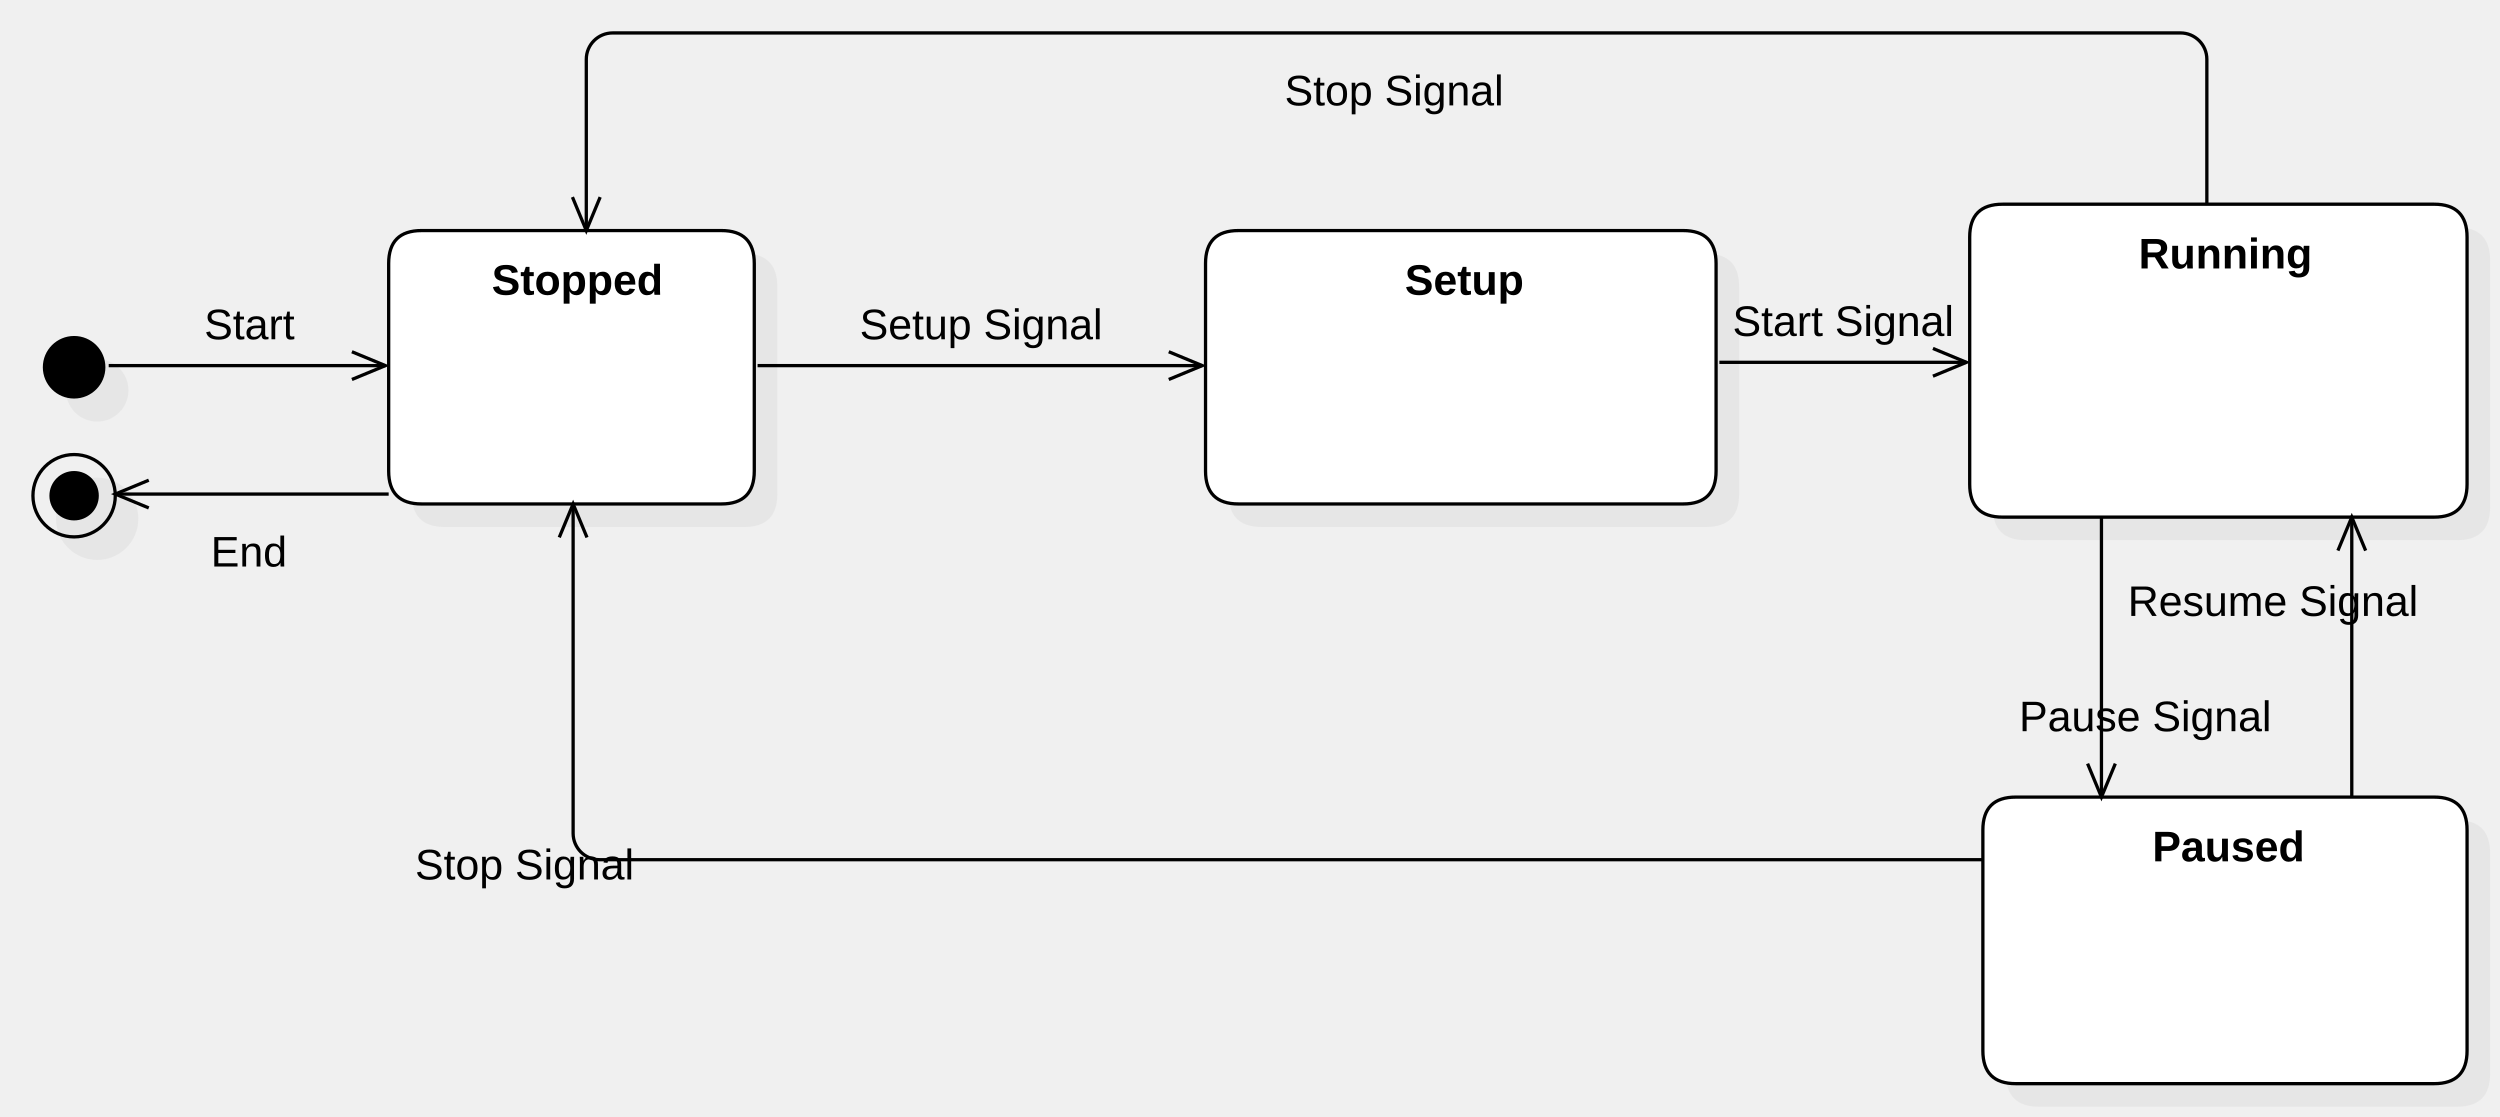
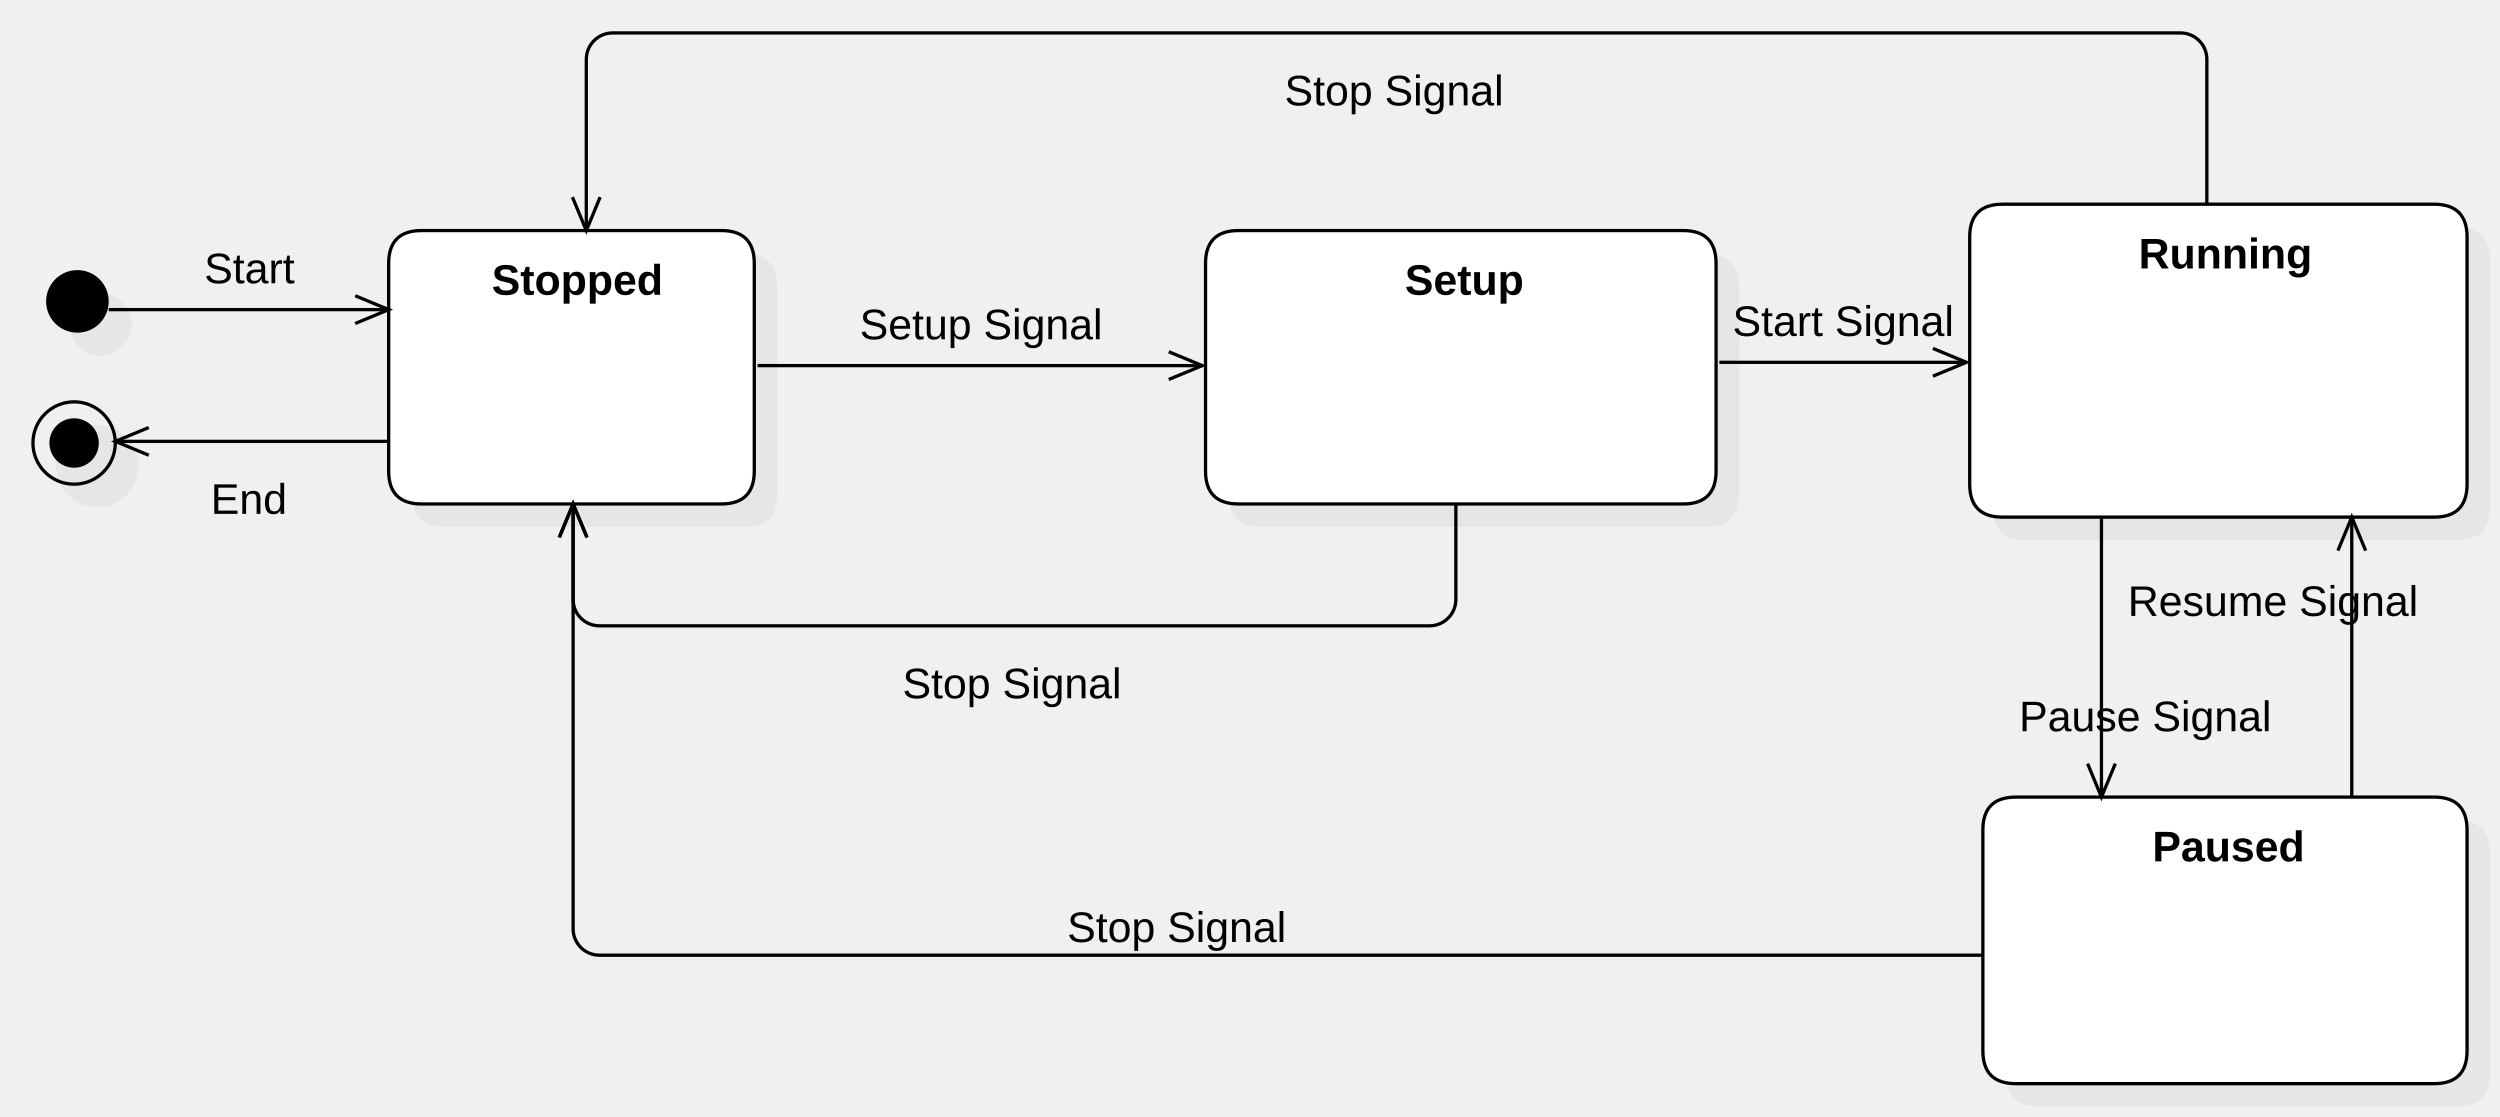
<svg xmlns="http://www.w3.org/2000/svg" version="1.1" width="759" height="339">
  <defs />
  <g>
    <g transform="translate(-30,-118) scale(1,1)">
      <path fill="#C0C0C0" stroke="none" d="M 165 195 L 256 195 Q 266 195 266 205 L 266 268 Q 266 278 256 278 L 165 278 Q 155 278 155 268 L 155 205 Q 155 195 165 195 Z" opacity="0.2" />
    </g>
    <g transform="translate(-30,-118) scale(1,1)">
      <path fill="#ffffff" stroke="none" d="M 158 188 L 249 188 Q 259 188 259 198 L 259 261 Q 259 271 249 271 L 158 271 Q 148 271 148 261 L 148 198 Q 148 188 158 188 Z" />
    </g>
    <g transform="translate(-30,-118) scale(1,1)">
      <path fill="none" stroke="#000000" d="M 158 188 L 249 188 Q 259 188 259 198 L 259 261 Q 259 271 249 271 L 158 271 Q 148 271 148 261 L 148 198 Q 148 188 158 188 Z" stroke-miterlimit="10" />
    </g>
    <g transform="translate(-30,-118) scale(1,1)">
      <g>
        <path fill="none" stroke="none" />
        <text fill="#000000" stroke="none" font-family="Arial" font-size="13px" font-style="normal" font-weight="bold" text-decoration="none" x="179.284" y="207.5">Stopped</text>
      </g>
    </g>
    <g transform="translate(-30,-118) scale(1,1)">
-       <path fill="#C0C0C0" stroke="none" d="M 50 236.5 C 50 231.253 54.253 227 59.5 227 C 64.747 227 69 231.253 69 236.5 C 69 241.747 64.747 246 59.5 246 C 54.253 246 50 241.747 50 236.5 Z" opacity="0.2" />
+       <path fill="#C0C0C0" stroke="none" d="M 51 216.5 C 51 211.253 55.253 207 60.5 207 C 65.747 207 70 211.253 70 216.5 C 70 221.747 65.747 226 60.5 226 C 55.253 226 51 221.747 51 216.5 Z" opacity="0.2" />
    </g>
    <g transform="translate(-30,-118) scale(1,1)">
-       <path fill="#000000" stroke="none" d="M 43 229.5 C 43 224.253 47.253 220 52.5 220 C 57.747 220 62 224.253 62 229.5 C 62 234.747 57.747 239 52.5 239 C 47.253 239 43 234.747 43 229.5 Z" />
+       <path fill="#000000" stroke="none" d="M 44 209.5 C 44 204.253 48.253 200 53.5 200 C 58.747 200 63 204.253 63 209.5 C 63 214.747 58.747 219 53.5 219 C 48.253 219 44 214.747 44 209.5 Z" />
    </g>
    <g transform="translate(-30,-118) scale(1,1)">
-       <path fill="none" stroke="#000000" d="M 63 229 L 147 229" stroke-miterlimit="10" />
+       <path fill="none" stroke="#000000" d="M 63 212 L 148 212" stroke-miterlimit="10" />
    </g>
    <g transform="translate(-30,-118) scale(1,1)">
-       <path fill="none" stroke="#000000" d="M 136.837 233.21 L 147 229 L 136.837 224.79" stroke-miterlimit="10" />
+       <path fill="none" stroke="#000000" d="M 137.837 216.21 L 148 212 L 137.837 207.79" stroke-miterlimit="10" />
    </g>
    <g transform="translate(-30,-118) scale(1,1)">
      <g>
        <path fill="none" stroke="none" />
-         <text fill="#000000" stroke="none" font-family="Arial" font-size="13px" font-style="normal" font-weight="normal" text-decoration="none" x="92" y="221">Start</text>
+         <text fill="#000000" stroke="none" font-family="Arial" font-size="13px" font-style="normal" font-weight="normal" text-decoration="none" x="92" y="204">Start</text>
      </g>
    </g>
    <g transform="translate(-30,-118) scale(1,1)">
      <path fill="#C0C0C0" stroke="none" d="M 413 195 L 548 195 Q 558 195 558 205 L 558 268 Q 558 278 548 278 L 413 278 Q 403 278 403 268 L 403 205 Q 403 195 413 195 Z" opacity="0.2" />
    </g>
    <g transform="translate(-30,-118) scale(1,1)">
      <path fill="#ffffff" stroke="none" d="M 406 188 L 541 188 Q 551 188 551 198 L 551 261 Q 551 271 541 271 L 406 271 Q 396 271 396 261 L 396 198 Q 396 188 406 188 Z" />
    </g>
    <g transform="translate(-30,-118) scale(1,1)">
      <path fill="none" stroke="#000000" d="M 406 188 L 541 188 Q 551 188 551 198 L 551 261 Q 551 271 541 271 L 406 271 Q 396 271 396 261 L 396 198 Q 396 188 406 188 Z" stroke-miterlimit="10" />
    </g>
    <g transform="translate(-30,-118) scale(1,1)">
      <g>
        <path fill="none" stroke="none" />
        <text fill="#000000" stroke="none" font-family="Arial" font-size="13px" font-style="normal" font-weight="bold" text-decoration="none" x="456.514" y="207.5">Setup</text>
      </g>
    </g>
    <g transform="translate(-30,-118) scale(1,1)">
      <path fill="none" stroke="#000000" d="M 260 229 L 395 229" stroke-miterlimit="10" />
    </g>
    <g transform="translate(-30,-118) scale(1,1)">
      <path fill="none" stroke="#000000" d="M 384.837 233.21 L 395 229 L 384.837 224.79" stroke-miterlimit="10" />
    </g>
    <g transform="translate(-30,-118) scale(1,1)">
      <g>
        <path fill="none" stroke="none" />
        <text fill="#000000" stroke="none" font-family="Arial" font-size="13px" font-style="normal" font-weight="normal" text-decoration="none" x="291" y="221">Setup Signal</text>
      </g>
    </g>
    <g transform="translate(-30,-118) scale(1,1)">
      <path fill="#C0C0C0" stroke="none" d="M 645 187 L 776 187 Q 786 187 786 197 L 786 272 Q 786 282 776 282 L 645 282 Q 635 282 635 272 L 635 197 Q 635 187 645 187 Z" opacity="0.2" />
    </g>
    <g transform="translate(-30,-118) scale(1,1)">
      <path fill="#ffffff" stroke="none" d="M 638 180 L 769 180 Q 779 180 779 190 L 779 265 Q 779 275 769 275 L 638 275 Q 628 275 628 265 L 628 190 Q 628 180 638 180 Z" />
    </g>
    <g transform="translate(-30,-118) scale(1,1)">
      <path fill="none" stroke="#000000" d="M 638 180 L 769 180 Q 779 180 779 190 L 779 265 Q 779 275 769 275 L 638 275 Q 628 275 628 265 L 628 190 Q 628 180 638 180 Z" stroke-miterlimit="10" />
    </g>
    <g transform="translate(-30,-118) scale(1,1)">
      <g>
        <path fill="none" stroke="none" />
        <text fill="#000000" stroke="none" font-family="Arial" font-size="13px" font-style="normal" font-weight="bold" text-decoration="none" x="679.287" y="199.5">Running</text>
      </g>
    </g>
    <g transform="translate(-30,-118) scale(1,1)">
      <path fill="none" stroke="#000000" d="M 552 228 L 627 228" stroke-miterlimit="10" />
    </g>
    <g transform="translate(-30,-118) scale(1,1)">
      <path fill="none" stroke="#000000" d="M 616.837 232.21 L 627 228 L 616.837 223.79" stroke-miterlimit="10" />
    </g>
    <g transform="translate(-30,-118) scale(1,1)">
      <g>
        <path fill="none" stroke="none" />
        <text fill="#000000" stroke="none" font-family="Arial" font-size="13px" font-style="normal" font-weight="normal" text-decoration="none" x="556" y="220">Start Signal</text>
      </g>
    </g>
    <g transform="translate(-30,-118) scale(1,1)">
      <path fill="#C0C0C0" stroke="none" d="M 649 367 L 776 367 Q 786 367 786 377 L 786 444 Q 786 454 776 454 L 649 454 Q 639 454 639 444 L 639 377 Q 639 367 649 367 Z" opacity="0.2" />
    </g>
    <g transform="translate(-30,-118) scale(1,1)">
      <path fill="#ffffff" stroke="none" d="M 642 360 L 769 360 Q 779 360 779 370 L 779 437 Q 779 447 769 447 L 642 447 Q 632 447 632 437 L 632 370 Q 632 360 642 360 Z" />
    </g>
    <g transform="translate(-30,-118) scale(1,1)">
      <path fill="none" stroke="#000000" d="M 642 360 L 769 360 Q 779 360 779 370 L 779 437 Q 779 447 769 447 L 642 447 Q 632 447 632 437 L 632 370 Q 632 360 642 360 Z" stroke-miterlimit="10" />
    </g>
    <g transform="translate(-30,-118) scale(1,1)">
      <g>
        <path fill="none" stroke="none" />
        <text fill="#000000" stroke="none" font-family="Arial" font-size="13px" font-style="normal" font-weight="bold" text-decoration="none" x="683.455" y="379.5">Paused</text>
      </g>
    </g>
    <g transform="translate(-30,-118) scale(1,1)">
      <path fill="none" stroke="#000000" d="M 668 275 L 668 360" stroke-miterlimit="10" />
    </g>
    <g transform="translate(-30,-118) scale(1,1)">
      <path fill="none" stroke="#000000" d="M 663.79 349.837 L 668 360 L 672.21 349.837" stroke-miterlimit="10" />
    </g>
    <g transform="translate(-30,-118) scale(1,1)">
      <g>
        <path fill="none" stroke="none" />
        <text fill="#000000" stroke="none" font-family="Arial" font-size="13px" font-style="normal" font-weight="normal" text-decoration="none" x="643" y="340">Pause Signal</text>
      </g>
    </g>
    <g transform="translate(-30,-118) scale(1,1)">
      <path fill="none" stroke="#000000" d="M 700 180 L 700 136 M 700 136 A 8 8 0 0 0 692 128 L 216 128 M 216 128 A 8 8 0 0 0 208 136 L 208 188" stroke-miterlimit="10" />
    </g>
    <g transform="translate(-30,-118) scale(1,1)">
      <path fill="none" stroke="#000000" d="M 203.79 177.837 L 208 188 L 212.21 177.837" stroke-miterlimit="10" />
    </g>
    <g transform="translate(-30,-118) scale(1,1)">
      <g>
        <path fill="none" stroke="none" />
        <text fill="#000000" stroke="none" font-family="Arial" font-size="13px" font-style="normal" font-weight="normal" text-decoration="none" x="420" y="150">Stop Signal</text>
      </g>
    </g>
    <g transform="translate(-30,-118) scale(1,1)">
-       <path fill="none" stroke="#000000" d="M 632 379 L 212 379 M 212 379 A 8 8 0 0 1 204 371 L 204 271" stroke-miterlimit="10" />
+       <path fill="none" stroke="#000000" d="M 632 408 L 212 408 M 212 408 A 8 8 0 0 1 204 400 L 204 271" stroke-miterlimit="10" />
    </g>
    <g transform="translate(-30,-118) scale(1,1)">
      <path fill="none" stroke="#000000" d="M 208.21 281.163 L 204 271 L 199.79 281.163" stroke-miterlimit="10" />
    </g>
    <g transform="translate(-30,-118) scale(1,1)">
      <g>
        <path fill="none" stroke="none" />
-         <text fill="#000000" stroke="none" font-family="Arial" font-size="13px" font-style="normal" font-weight="normal" text-decoration="none" x="156" y="385">Stop Signal</text>
+         <text fill="#000000" stroke="none" font-family="Arial" font-size="13px" font-style="normal" font-weight="normal" text-decoration="none" x="354" y="404">Stop Signal</text>
      </g>
    </g>
    <g transform="translate(-30,-118) scale(1,1)">
      <path fill="none" stroke="#000000" d="M 744 360 L 744 275" stroke-miterlimit="10" />
    </g>
    <g transform="translate(-30,-118) scale(1,1)">
      <path fill="none" stroke="#000000" d="M 748.21 285.163 L 744 275 L 739.79 285.163" stroke-miterlimit="10" />
    </g>
    <g transform="translate(-30,-118) scale(1,1)">
      <g>
        <path fill="none" stroke="none" />
        <text fill="#000000" stroke="none" font-family="Arial" font-size="13px" font-style="normal" font-weight="normal" text-decoration="none" x="676" y="305">Resume Signal</text>
      </g>
    </g>
    <g transform="translate(-30,-118) scale(1,1)">
-       <path fill="#C0C0C0" stroke="none" d="M 47 275.5 C 47 268.596 52.596 263 59.5 263 C 66.404 263 72 268.596 72 275.5 C 72 282.404 66.404 288 59.5 288 C 52.596 288 47 282.404 47 275.5 Z" opacity="0.2" />
+       <path fill="#C0C0C0" stroke="none" d="M 47 259.5 C 47 252.596 52.596 247 59.5 247 C 66.404 247 72 252.596 72 259.5 C 72 266.404 66.404 272 59.5 272 C 52.596 272 47 266.404 47 259.5 Z" opacity="0.2" />
    </g>
    <g transform="translate(-30,-118) scale(1,1)">
-       <path fill="none" stroke="#000000" d="M 40 268.5 C 40 261.596 45.596 256 52.5 256 C 59.404 256 65 261.596 65 268.5 C 65 275.404 59.404 281 52.5 281 C 45.596 281 40 275.404 40 268.5 Z" stroke-miterlimit="10" />
+       <path fill="none" stroke="#000000" d="M 40 252.5 C 40 245.596 45.596 240 52.5 240 C 59.404 240 65 245.596 65 252.5 C 65 259.404 59.404 265 52.5 265 C 45.596 265 40 259.404 40 252.5 Z" stroke-miterlimit="10" />
    </g>
    <g transform="translate(-30,-118) scale(1,1)">
-       <path fill="#000000" stroke="none" d="M 45 268.5 C 45 264.358 48.358 261 52.5 261 C 56.642 261 60 264.358 60 268.5 C 60 272.642 56.642 276 52.5 276 C 48.358 276 45 272.642 45 268.5 Z" />
+       <path fill="#000000" stroke="none" d="M 45 252.5 C 45 248.358 48.358 245 52.5 245 C 56.642 245 60 248.358 60 252.5 C 60 256.642 56.642 260 52.5 260 C 48.358 260 45 256.642 45 252.5 Z" />
    </g>
    <g transform="translate(-30,-118) scale(1,1)">
-       <path fill="none" stroke="#000000" d="M 148 268 L 65 268" stroke-miterlimit="10" />
+       <path fill="none" stroke="#000000" d="M 148 252 L 65 252" stroke-miterlimit="10" />
    </g>
    <g transform="translate(-30,-118) scale(1,1)">
-       <path fill="none" stroke="#000000" d="M 75.163 263.79 L 65 268 L 75.163 272.21" stroke-miterlimit="10" />
+       <path fill="none" stroke="#000000" d="M 75.163 247.79 L 65 252 L 75.163 256.21" stroke-miterlimit="10" />
    </g>
    <g transform="translate(-30,-118) scale(1,1)">
      <g>
        <path fill="none" stroke="none" />
-         <text fill="#000000" stroke="none" font-family="Arial" font-size="13px" font-style="normal" font-weight="normal" text-decoration="none" x="94" y="290">End</text>
+         <text fill="#000000" stroke="none" font-family="Arial" font-size="13px" font-style="normal" font-weight="normal" text-decoration="none" x="94" y="274">End</text>
+       </g>
+     </g>
+     <g transform="translate(-30,-118) scale(1,1)">
+       <path fill="none" stroke="#000000" d="M 472 271 L 472 300 M 472 300 A 8 8 0 0 1 464 308 L 212 308 M 212 308 A 8 8 0 0 1 204 300 L 204 271" stroke-miterlimit="10" />
+     </g>
+     <g transform="translate(-30,-118) scale(1,1)">
+       <path fill="none" stroke="#000000" d="M 208.21 281.163 L 204 271 L 199.79 281.163" stroke-miterlimit="10" />
+     </g>
+     <g transform="translate(-30,-118) scale(1,1)">
+       <g>
+         <path fill="none" stroke="none" />
+         <text fill="#000000" stroke="none" font-family="Arial" font-size="13px" font-style="normal" font-weight="normal" text-decoration="none" x="304" y="330">Stop Signal</text>
      </g>
    </g>
  </g>
</svg>
